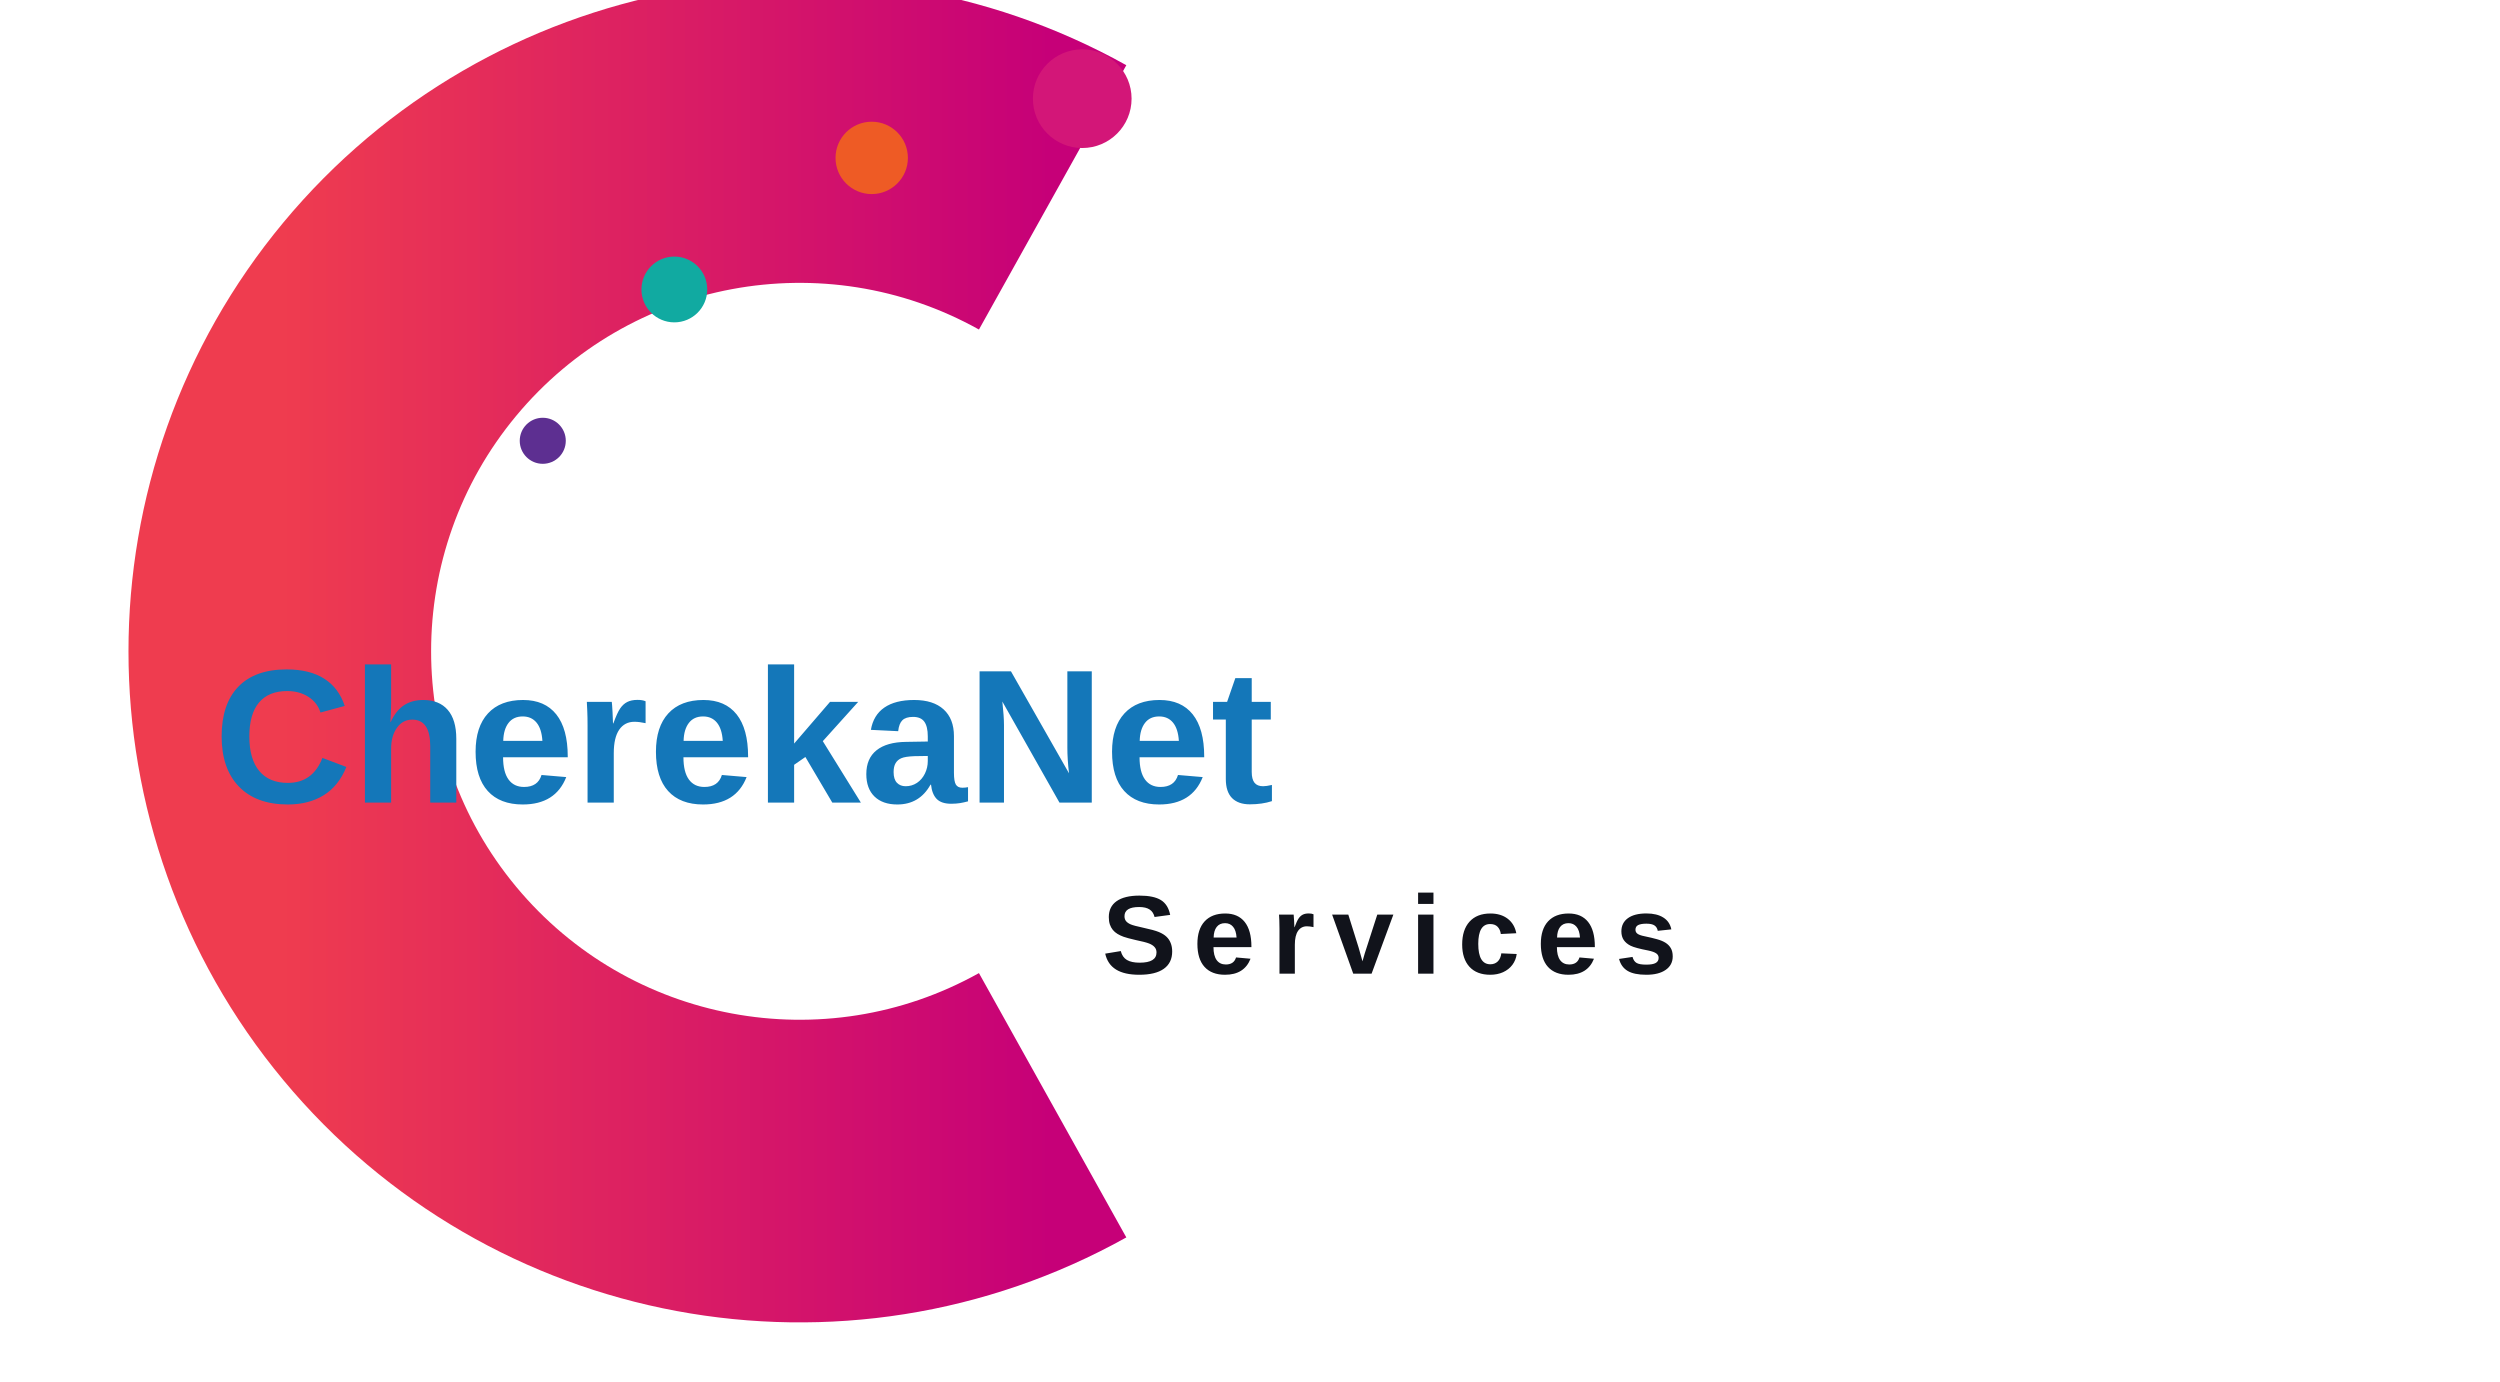
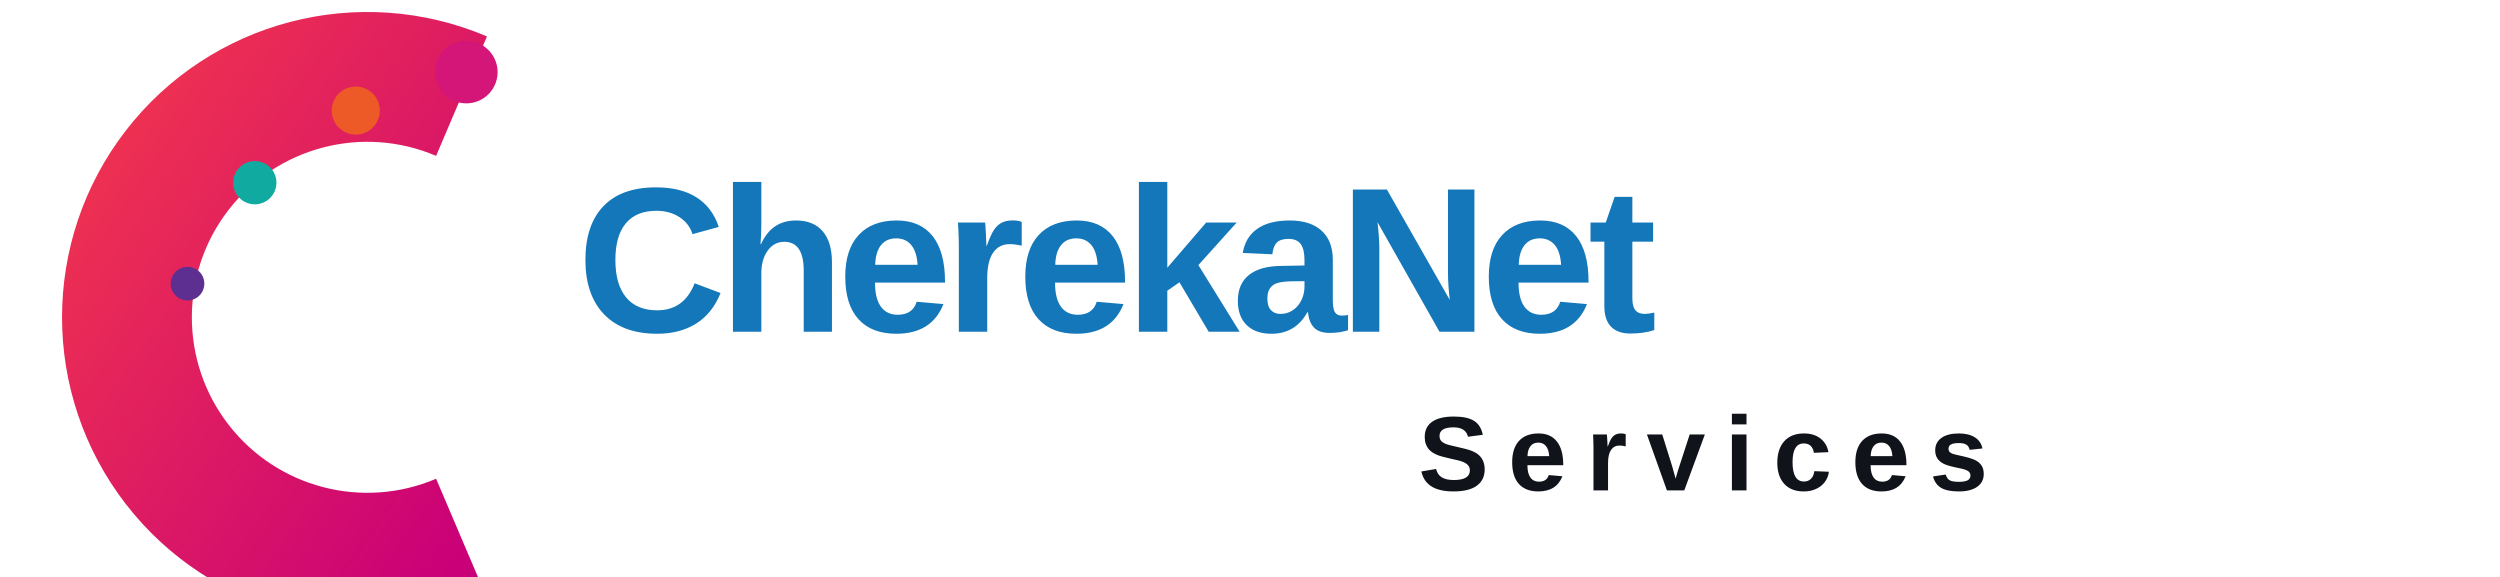
- <svg xmlns="http://www.w3.org/2000/svg" viewBox="0 0 760 420" role="img" aria-labelledby="title desc">
+ <svg xmlns="http://www.w3.org/2000/svg" viewBox="0 0 520 120" role="img" aria-labelledby="title">
  <defs>
-     <linearGradient id="g" x1="0" y1="0" x2="1" y2="0">
-       <stop offset="0" stop-color="#ef3c4f" />
-       <stop offset="1" stop-color="#c60078" />
+     <linearGradient id="pink" x1="0" y1="0" x2="1" y2="1">
+       <stop offset="0" stop-color="#ef334f" />
+       <stop offset="1" stop-color="#c90078" />
    </linearGradient>
  </defs>
-   <g transform="translate(35 18)">
-     <path d="M285 42 A158 158 0 1 0 285 318" fill="none" stroke="url(#g)" stroke-width="92" stroke-linecap="butt" />
-     <circle cx="294" cy="12" r="15" fill="#d31678" />
-     <circle cx="230" cy="30" r="11" fill="#ee5b25" />
-     <circle cx="170" cy="70" r="10" fill="#11aaa1" />
-     <circle cx="130" cy="116" r="7" fill="#5d2f91" />
-     <text x="30" y="226" font-family="Arial, Helvetica, sans-serif" font-size="58" font-weight="700" fill="#1477b9">CherekaNet</text>
-     <text x="300" y="278" font-family="Arial, Helvetica, sans-serif" font-size="34" font-weight="700" letter-spacing="5" fill="#11131b">Services</text>
+   <g transform="translate(8 8)">
+     <path d="M88 12a50 50 0 1 0 0 92" fill="none" stroke="url(#pink)" stroke-width="27" stroke-linecap="butt" />
+     <circle cx="89" cy="7" r="6.5" fill="#d31678" />
+     <circle cx="66" cy="15" r="5" fill="#ed5a27" />
+     <circle cx="45" cy="30" r="4.5" fill="#11aaa1" />
+     <circle cx="31" cy="51" r="3.5" fill="#5d2f91" />
+     <text x="112" y="61" font-family="Arial, Helvetica, sans-serif" font-size="43" font-weight="700" letter-spacing="-1.6" fill="#1477b9">CherekaNet</text>
+     <text x="287" y="94" font-family="Arial, Helvetica, sans-serif" font-size="22" font-weight="700" letter-spacing="4" fill="#11131b">Services</text>
  </g>
</svg>
